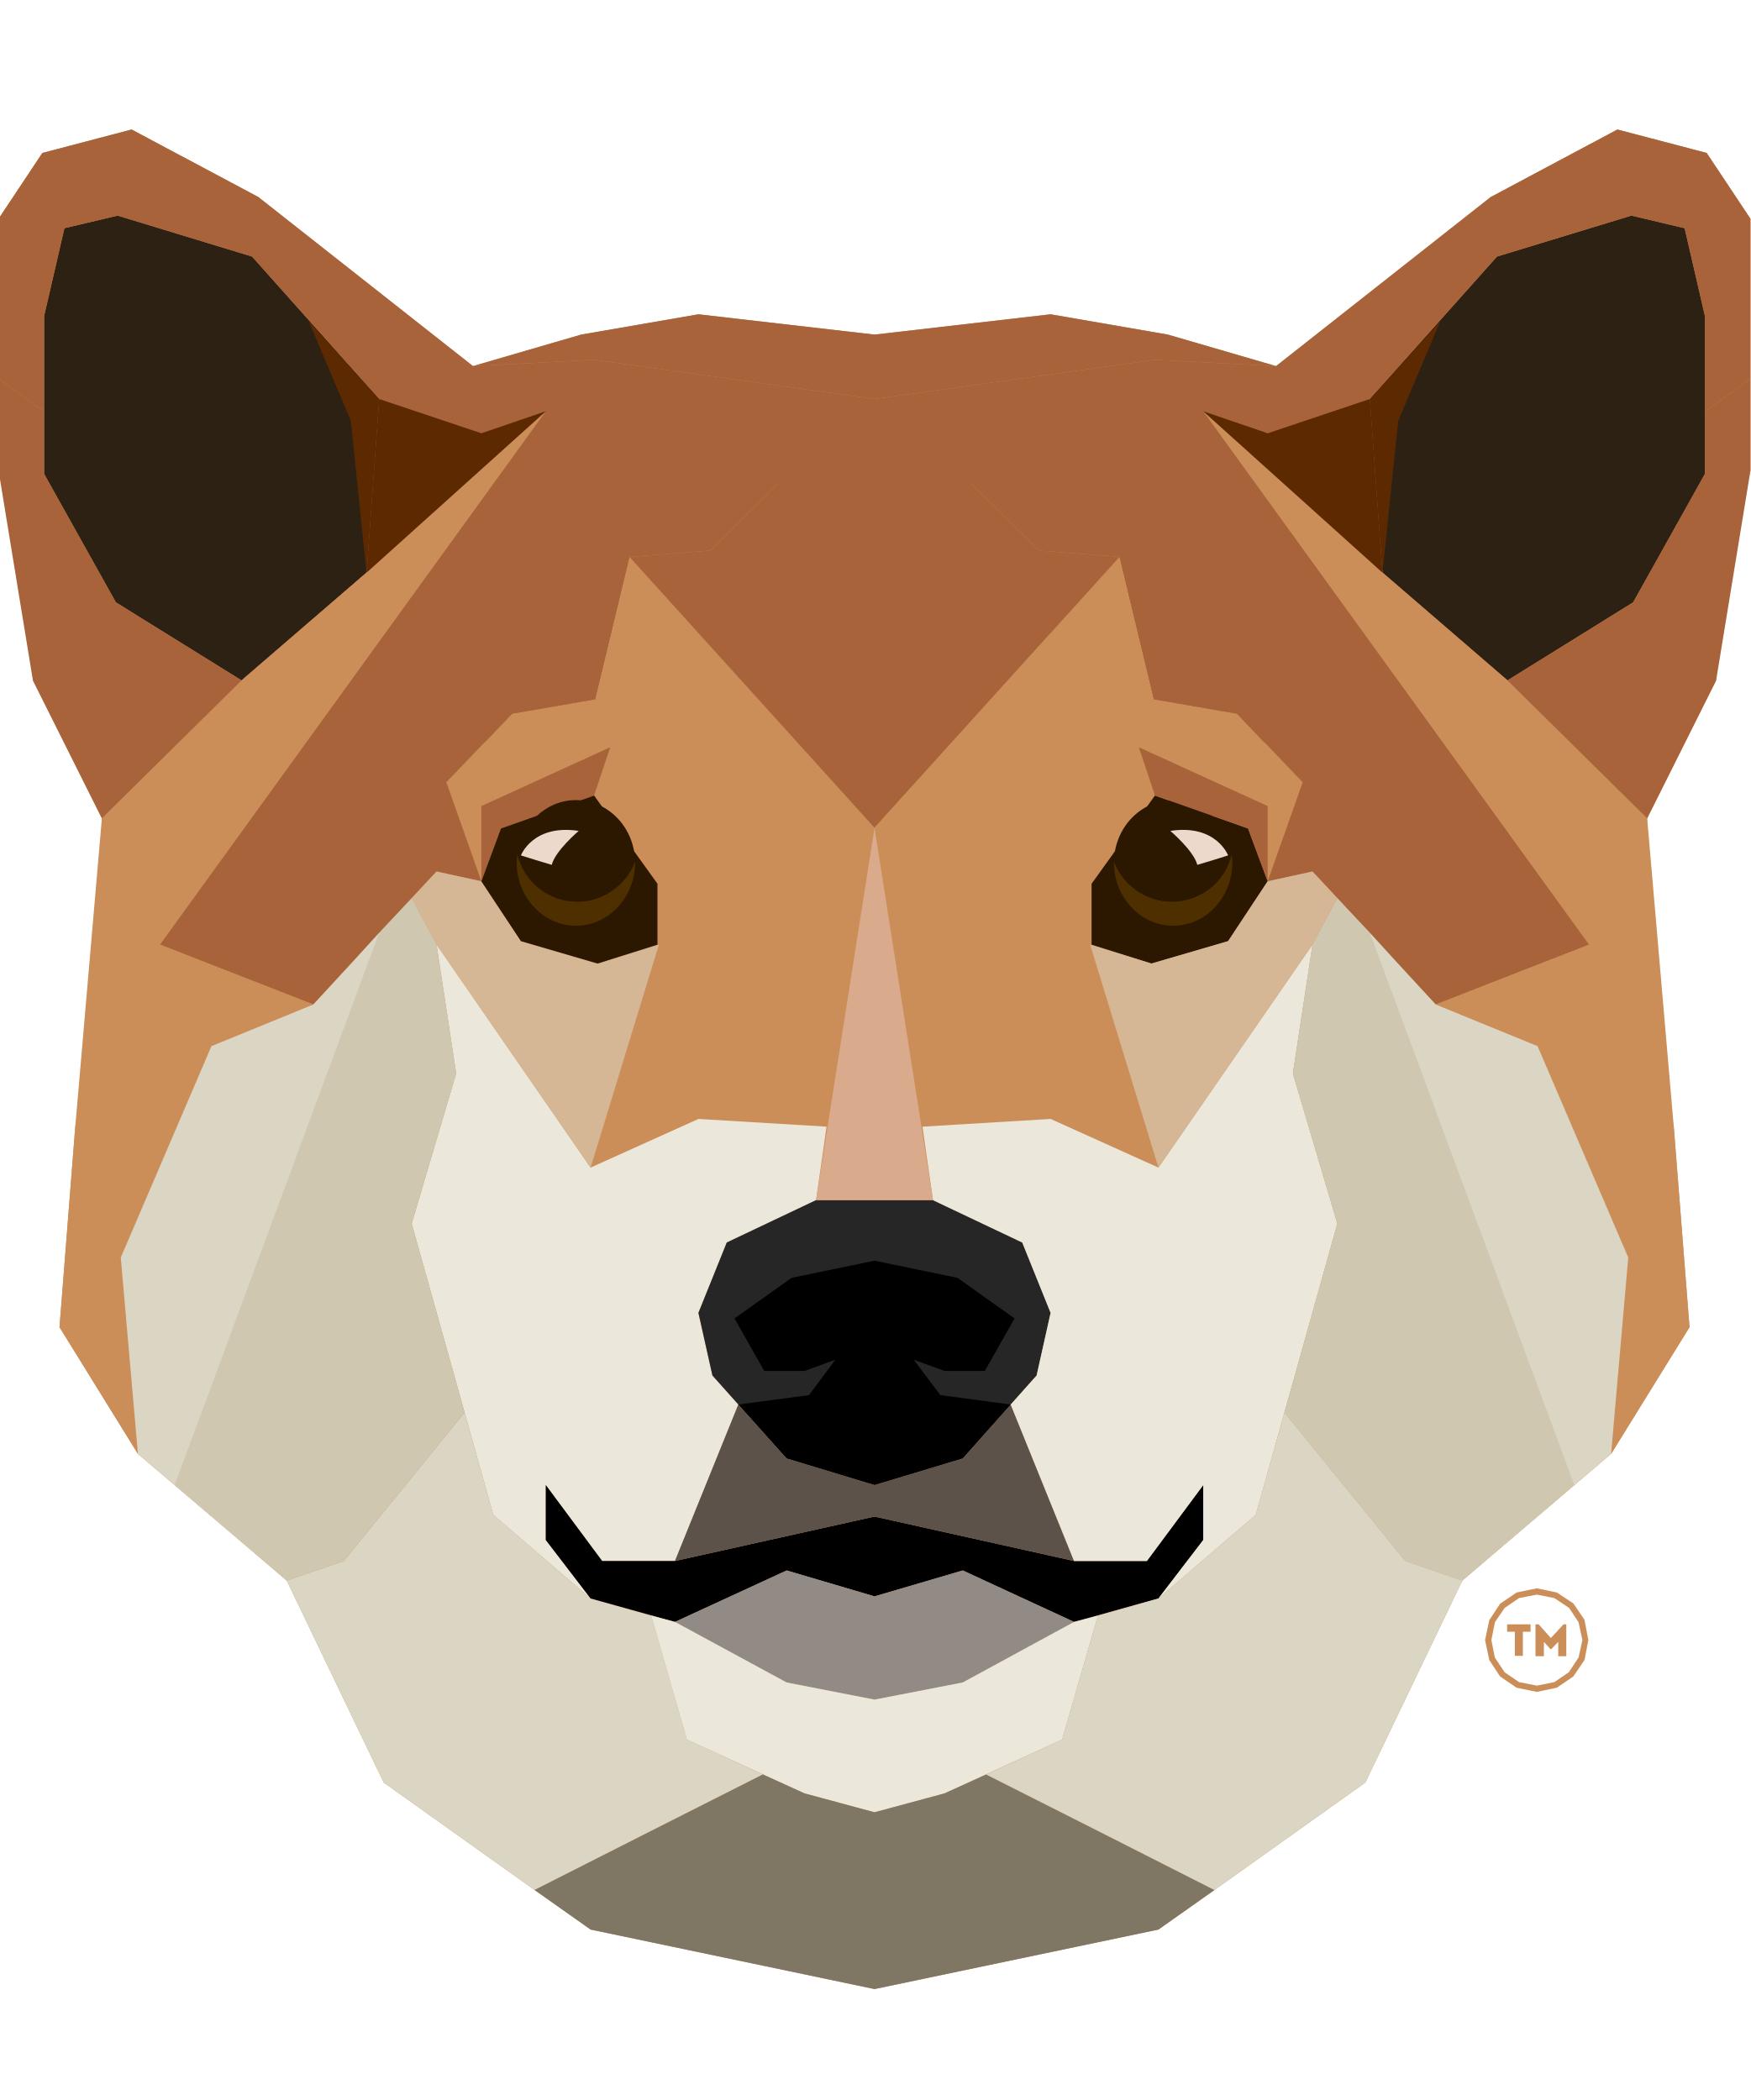
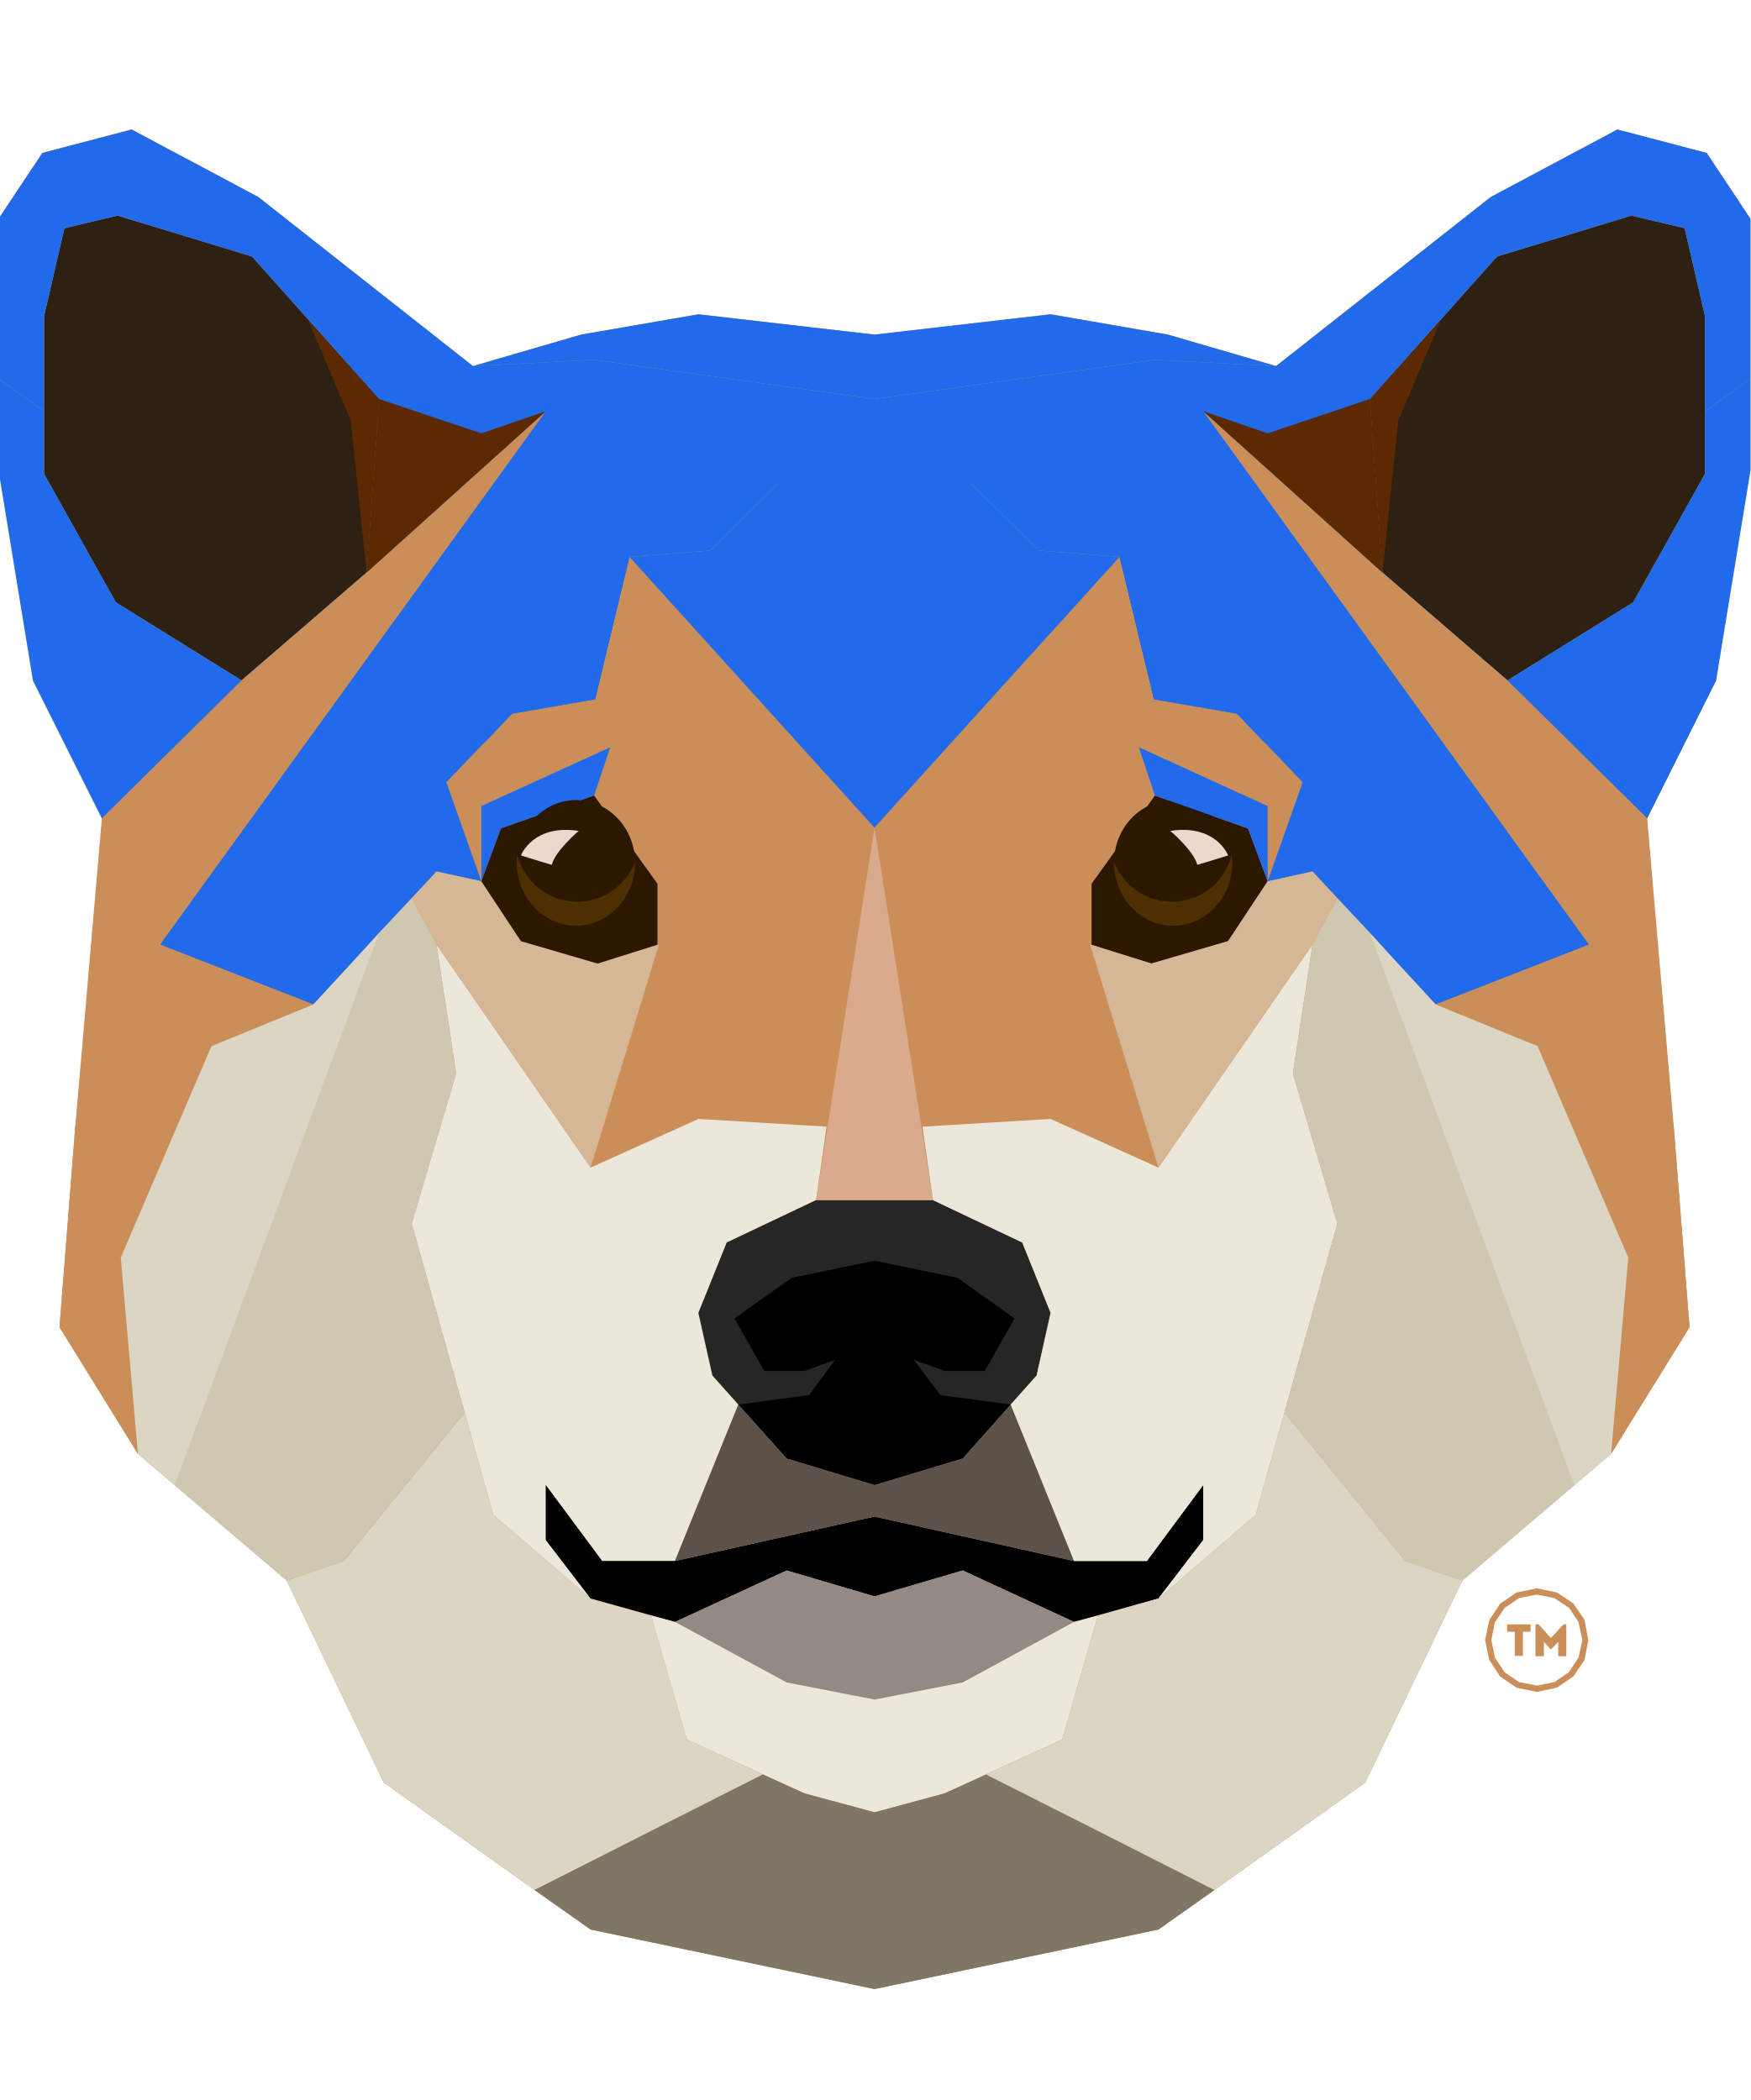
<svg xmlns="http://www.w3.org/2000/svg" xmlns:xlink="http://www.w3.org/1999/xlink" version="1.1" preserveAspectRatio="xMidYMid meet" viewBox="0 0 50 60" width="50" height="60">
  <defs>
    <path d="M46.2 3.7L42.58 5.63L36.45 10.46L36.45 10.46L33.36 9.56L30.01 8.98L24.98 9.56L19.95 8.98L16.6 9.56L13.51 10.46L13.51 10.46L7.38 5.63L3.76 3.7L1.21 4.37L-0.04 6.25L-0.04 10.82L-0.04 13.45L0.85 16.45L0.94 19.44L2.91 23.38L3.04 27.53L2.15 32.19L1.7 37.92L3.94 41.54L7.43 44.51L8.19 45.16L10.96 50.93L15.27 54L15.27 54L16.87 55.13L24.98 56.83L24.98 56.83L24.98 56.83L24.98 56.83L24.98 56.83L33.09 55.13L34.69 54L39 50.93L41.77 45.16L42.53 44.51L46.02 41.54L48.26 37.92L47.81 32.19L46.92 27.53L47.05 23.38L49.02 19.44L49.11 16.45L50 13.45L50 10.82L50 6.25L48.75 4.37L46.2 3.7Z" id="d1Ju2YEg8U" />
    <path d="M32.96 19.98L31.98 15.91L24.98 23.65L19.95 18.09L19.95 18.09L17.98 15.91L17 19.98L14.63 20.39L12.75 22.35L13.75 25.18L14.31 23.67L16.97 22.73L18.78 25.25L18.82 26.99L18.82 26.99L16.87 33.36L15.91 38.36L20.97 33.06L23.61 32.19L24.98 23.66L26.35 32.19L28.99 33.06L34.05 38.36L33.09 33.36L31.14 26.99L31.14 26.99L31.18 25.25L32.99 22.73L35.65 23.67L36.21 25.18L37.21 22.35L35.33 20.39L32.96 19.98Z" id="a1torAQWl6" />
    <path d="M7.2 7.33L3.36 6.16L1.84 6.52L1.26 9.03L1.26 13.54L3.31 17.21L6.9 19.44L10.47 16.36L10.83 11.4L7.2 7.33Z" id="bk7soU4Gz" />
    <path d="M24.06 13.8L24.98 13.95L24.98 22.73L24.06 13.8Z" id="a216S26Hko" />
    <path d="" id="c8lp1f0FSC" />
    <path d="M13.51 10.46L7.38 5.63L3.76 3.7L1.21 4.37L-0.04 6.25L-0.04 10.82L1.26 11.75L1.26 9.03L1.84 6.52L3.36 6.16L7.2 7.33L10.83 11.4L10.47 16.36L6.9 19.44L4.57 26.99L8.95 28.7L12.47 24.9L13.75 25.18L12.75 22.35L14.04 21L14.63 20.39L17 19.98L17.98 15.91L20.29 15.73L22.24 13.8L23.86 16.18L24.98 23.65L24.98 11.4L16.97 10.28L13.51 10.46Z" id="cUxbsLqtF" />
    <path d="M3.45 35.93L6.04 29.89L8.95 28.7L4.57 26.99L15.59 11.75L10.47 16.36L6.9 19.44L2.91 23.38L2.15 32.19L1.7 37.92L3.94 41.54L3.45 35.93Z" id="caelZUPkl" />
    <path d="M17.98 15.91L17 19.98L14.63 20.39L13.84 21.22L14.09 19.63L17.98 15.91Z" id="b3ImUae8df" />
    <path d="M14.09 43.28L11.76 34.96L13.03 30.67L12.47 26.99L16.87 33.36L19.95 31.97L23.61 32.19L23.31 34.29L20.76 35.5L19.95 37.51L20.35 39.3L21.09 40.13L19.28 44.6L17.2 44.6L15.59 42.43L15.59 44L16.87 45.67L14.09 43.28Z" id="aC5YcRqtz" />
    <path d="M10.83 11.4L13.75 12.38L15.59 11.75L10.47 16.36L10.83 11.4Z" id="c1zn1MoqO4" />
    <path d="M10.47 16.36L10.83 11.4L8.82 9.18L10.02 12.02L10.47 16.36Z" id="a2h3MxUGba" />
    <path d="M0.94 19.44L-0.04 13.45L-0.04 10.82L1.26 11.75L1.26 13.54L3.31 17.21L6.9 19.44L2.91 23.38L0.94 19.44Z" id="gnaJk7JxB" />
    <path d="M13.75 23.03L17.43 21.35L16.97 22.73L14.31 23.67L13.75 25.18L13.75 23.03Z" id="aE1ZSFzwX" />
    <path d="M14.88 26.89L13.75 25.18L12.47 24.9L11.76 25.66L12.47 26.99L13.19 28.03L16.87 33.36L18.82 26.99L17.07 27.53L14.88 26.89Z" id="a1dUYdxAbl" />
    <path d="M18.6 46.16L16.87 45.67L14.09 43.28L13.27 40.36L9.82 44.6L8.19 45.16L10.96 50.93L15.27 54L18.6 52.31L21.79 50.7L19.62 49.7L18.6 46.16Z" id="d6MaHxSp31" />
    <path d="M42.76 7.33L46.6 6.16L48.12 6.52L48.7 9.03L48.7 13.54L46.65 17.21L43.06 19.44L39.49 16.36L39.13 11.4L42.76 7.33Z" id="eAGNe6MsX" />
    <path d="M31.18 25.25L32.99 22.73L35.65 23.67L36.21 25.18L35.08 26.89L32.89 27.53L31.18 26.99L31.18 25.25Z" id="jk1MPh125" />
    <path d="M35.18 24.41C35.19 24.49 35.2 24.57 35.2 24.65C35.2 25.64 34.44 26.45 33.51 26.45C32.58 26.45 31.82 25.64 31.82 24.65C31.82 24.64 31.82 24.62 31.82 24.61C32.07 25.28 32.72 25.76 33.47 25.76C34.3 25.76 35 25.19 35.18 24.41Z" id="c6eetBHdu3" />
    <path d="M31.82 24.61C31.84 23.64 32.59 22.86 33.51 22.86C34.37 22.86 35.07 23.54 35.18 24.41C35 25.19 34.3 25.76 33.47 25.76C32.72 25.76 32.07 25.28 31.82 24.61Z" id="a1FYQW1pxl" />
    <path d="M35.08 24.44C35.08 24.44 34.74 23.54 33.43 23.74C33.43 23.74 34.1 24.31 34.2 24.71C34.38 24.66 34.99 24.47 35.08 24.44Z" id="e3giJ3KiRg" />
    <path d="M25.9 13.8L24.98 13.95L24.98 22.73L25.9 13.8Z" id="felRnrhzl" />
    <path d="M26.65 34.29L24.98 34.29L24.98 34.29L23.31 34.29L20.76 35.5L19.95 37.51L20.35 39.3L22.47 41.67L24.98 42.43L24.98 42.43L24.98 42.43L24.98 42.43L24.98 42.43L27.5 41.67L29.61 39.3L30.01 37.51L29.2 35.5L26.65 34.29Z" id="a2hni8gLne" />
    <path d="M26.98 39.17L28.13 39.17L28.98 37.67L27.35 36.51L24.98 36.02L24.98 36.02L24.98 36.02L24.98 36.02L24.98 36.02L22.61 36.51L20.98 37.67L21.83 39.17L22.98 39.17L23.86 38.85L23.11 39.86L21.09 40.13L22.47 41.67L24.98 42.43L24.98 42.43L24.98 42.43L24.98 42.43L24.98 42.43L27.5 41.67L28.87 40.13L26.86 39.86L26.1 38.85L26.98 39.17Z" id="b2gTHM8PJ" />
    <path d="M30.68 44.6L24.98 43.33L24.98 43.33L24.98 43.33L24.98 43.33L24.98 43.33L19.28 44.6L17.2 44.6L15.59 42.43L15.59 44L16.87 45.67L19.28 46.34L22.47 44.87L24.98 45.61L24.98 45.61L24.98 45.61L24.98 45.61L24.98 45.61L27.5 44.87L30.68 46.34L33.09 45.67L34.37 44L34.37 42.43L32.76 44.6L30.68 44.6Z" id="b3MITnRlNn" />
    <path d="M27.5 44.87L24.98 45.61L22.47 44.87L19.28 46.34L22.47 48.07L24.98 48.56L24.98 48.56L24.98 48.56L24.98 48.56L24.98 48.56L27.5 48.07L30.68 46.34L27.5 44.87Z" id="c1deFnjiDE" />
    <path d="M28.87 40.13L27.5 41.67L24.98 42.43L22.47 41.67L21.09 40.13L19.28 44.6L24.98 43.33L30.68 44.6L28.87 40.13Z" id="a7CyWcRub" />
    <path d="M27.5 48.07L24.98 48.56L22.47 48.07L19.28 46.34L18.6 46.16L19.62 49.7L22.98 51.24L24.98 51.78L24.98 51.78L24.98 51.78L24.98 51.78L24.98 51.78L26.98 51.24L30.34 49.7L31.36 46.16L30.68 46.34L27.5 48.07Z" id="b2yQYKc2P6" />
    <path d="" id="cudb5XUl8" />
    <path d="M36.45 10.46L42.58 5.63L46.2 3.7L48.75 4.37L50 6.25L50 10.82L48.7 11.75L48.7 9.03L48.12 6.52L46.6 6.16L42.76 7.33L39.13 11.4L39.49 16.36L43.06 19.44L45.39 26.99L41.01 28.7L37.49 24.9L36.21 25.18L37.21 22.35L35.92 21L35.33 20.39L32.96 19.98L31.98 15.91L29.67 15.73L27.72 13.8L26.1 16.18L24.98 23.65L24.98 11.4L32.99 10.28L36.45 10.46Z" id="b2EpAhNguS" />
    <path d="M46.51 35.93L43.92 29.89L41.01 28.7L45.39 26.99L34.37 11.75L39.49 16.36L43.06 19.44L47.05 23.38L47.81 32.19L48.26 37.92L46.02 41.54L46.51 35.93Z" id="a4BciwdRI" />
    <path d="M33.36 9.56L30.01 8.98L24.98 9.56L19.95 8.98L16.6 9.56L13.51 10.46L16.97 10.28L24.98 11.4L24.98 11.4L24.98 11.4L24.98 11.4L24.98 11.4L32.99 10.28L36.45 10.46L33.36 9.56Z" id="b8q2ikLTWG" />
    <path d="M31.98 15.91L32.96 19.98L35.33 20.39L36.12 21.22L35.87 19.63L31.98 15.91Z" id="b2Z64X1EmA" />
    <path d="M35.87 43.28L38.2 34.96L36.93 30.67L37.49 26.99L33.09 33.36L30.01 31.97L26.35 32.19L26.65 34.29L29.2 35.5L30.01 37.51L29.61 39.3L28.87 40.13L30.68 44.6L32.76 44.6L34.37 42.43L34.37 44L33.09 45.67L35.87 43.28Z" id="assiIbYwv" />
    <path d="M31.98 15.91L29.67 15.73L27.72 13.8L28.08 12.25L24.98 11.4L24.98 11.4L24.98 11.4L24.98 11.4L24.98 11.4L21.88 12.25L22.24 13.8L20.29 15.73L17.98 15.91L24.98 23.65L24.98 23.65L24.98 23.65L24.98 23.65L24.98 23.65L31.98 15.91Z" id="dGsfxIZCQ" />
    <path d="M39.13 11.4L36.21 12.38L34.37 11.75L39.49 16.36L39.13 11.4Z" id="d6MKWmWq7m" />
    <path d="M39.49 16.36L39.13 11.4L41.14 9.18L39.94 12.02L39.49 16.36Z" id="bHiRkOH3o" />
    <path d="M49.02 19.44L50 13.45L50 10.82L48.7 11.75L48.7 13.54L46.65 17.21L43.06 19.44L47.05 23.38L49.02 19.44Z" id="ajA9uQ2ie" />
    <path d="M36.21 23.03L32.53 21.35L32.99 22.73L35.65 23.67L36.21 25.18L36.21 23.03Z" id="b2u4ojdyQx" />
    <path d="M30.01 18.09L24.98 23.65L28.95 25.53L30.01 18.09Z" id="c1ga1aPvMV" />
    <path d="M28.17 50.7L26.98 51.24L24.98 51.78L22.98 51.24L21.79 50.7L15.27 54L16.87 55.13L24.98 56.83L24.98 56.83L24.98 56.83L24.98 56.83L24.98 56.83L33.09 55.13L34.69 54L28.17 50.7Z" id="akq92Kw5" />
    <path d="M8.95 28.7L6.04 29.89L3.45 35.93L3.94 41.54L7.43 44.51L7.43 40.69L8.61 37.27L10.99 32.83L10.83 26.65L10.12 27.43L8.95 28.7Z" id="e2yTIPlq98" />
    <path d="M41.01 28.7L39.84 27.43L39.13 26.65L38.97 32.83L41.35 37.27L42.53 40.69L42.53 44.51L46.02 41.54L46.51 35.93L43.92 29.89L41.01 28.7Z" id="a2zeRjYPG" />
    <path d="M36.21 25.18L35.08 26.89L32.89 27.53L31.14 26.99L33.09 33.36L36.77 28.03L37.49 26.99L38.2 25.66L37.49 24.9L36.21 25.18Z" id="aO1zPOBxy" />
    <path d="M38.2 25.66L37.49 26.99L36.93 30.67L38.2 34.96L36.69 40.36L40.14 44.6L41.77 45.16L44.97 42.43L39.13 26.65L38.2 25.66Z" id="dya7AcZ8M" />
    <path d="M36.69 40.36L35.87 43.28L33.09 45.67L31.36 46.16L30.34 49.7L28.17 50.7L31.36 52.31L34.69 54L39 50.93L41.77 45.16L40.14 44.6L36.69 40.36Z" id="e18qRnPaBF" />
    <path d="" id="b2xHs7nKWc" />
    <path d="M11.76 25.66L12.47 26.99L13.03 30.67L11.76 34.96L13.27 40.36L9.82 44.6L8.19 45.16L4.99 42.43L10.83 26.65L11.76 25.66Z" id="dwiR0Ym67" />
    <path d="M18.78 25.25L16.97 22.73L14.31 23.67L13.75 25.18L14.88 26.89L17.07 27.53L18.78 26.99L18.78 25.25Z" id="keKqdA3eD" />
    <path d="M14.78 24.41C14.77 24.49 14.76 24.57 14.76 24.65C14.76 25.64 15.52 26.45 16.45 26.45C17.38 26.45 18.14 25.64 18.14 24.65C18.14 24.64 18.14 24.62 18.14 24.61C17.89 25.28 17.24 25.76 16.49 25.76C15.66 25.76 14.97 25.19 14.78 24.41Z" id="f1ajFF36Tb" />
    <path d="M18.14 24.61C18.12 23.64 17.37 22.86 16.45 22.86C15.6 22.86 14.89 23.54 14.78 24.41C14.97 25.19 15.66 25.76 16.49 25.76C17.24 25.76 17.89 25.28 18.14 24.61Z" id="c2soA5z9dl" />
    <path d="M14.88 24.44C14.88 24.44 15.22 23.54 16.53 23.74C16.53 23.74 15.86 24.31 15.76 24.71C15.58 24.66 14.97 24.47 14.88 24.44Z" id="a1XKuJa62P" />
    <path d="M24.98 23.65L23.31 34.29L24.98 34.29L24.98 34.29L26.65 34.29L24.98 23.65L24.98 23.65Z" id="a2LF2xAvjK" />
    <path d="M43.05 46.41C43.12 46.41 43.65 46.41 43.72 46.41C43.72 46.48 43.72 46.55 43.72 46.62C43.71 46.62 43.63 46.62 43.5 46.62C43.5 47.03 43.5 47.27 43.5 47.31C43.42 47.31 43.35 47.31 43.27 47.31C43.27 47.27 43.27 47.03 43.27 46.62L43.05 46.62C43.05 46.53 43.05 46.46 43.05 46.41Z" id="a4p9Z1c0xa" />
    <path d="M44.74 46.41C44.74 46.95 44.74 47.26 44.74 47.32C44.66 47.32 44.59 47.32 44.51 47.32C44.51 47.29 44.51 47.16 44.51 46.91L44.31 47.12L44.29 47.12L44.1 46.91C44.1 47.16 44.1 47.29 44.1 47.32C44.02 47.32 43.94 47.32 43.86 47.32C43.86 47.26 43.86 46.95 43.86 46.41L43.95 46.41L44.3 46.8L44.66 46.41L44.74 46.41Z" id="e4dJKvYSV5" />
    <path d="M44.94 45.81L45.26 46.28L45.37 46.86L45.26 47.43L44.94 47.9L44.47 48.22L43.9 48.34L43.32 48.22L42.85 47.9L42.54 47.43L42.42 46.86L42.54 46.29L42.85 45.82L43.32 45.5L43.9 45.38L44.47 45.5L44.94 45.81ZM42.98 45.94L42.7 46.35L42.6 46.86L42.7 47.36L42.98 47.78L43.39 48.06L43.9 48.16L44.4 48.06L44.81 47.78L45.09 47.36L45.2 46.86L45.09 46.35L44.82 45.94L44.4 45.66L43.9 45.56L43.39 45.66L42.98 45.94Z" id="denQ7xPq" />
  </defs>
  <g>
    <g>
      <g>
        <use xlink:href="#d1Ju2YEg8U" opacity="1" fill="#cc8e58" fill-opacity="1" />
        <g>
          <use xlink:href="#d1Ju2YEg8U" opacity="1" fill-opacity="0" stroke="#000000" stroke-width="1" stroke-opacity="0" />
        </g>
      </g>
      <g>
        <use xlink:href="#a1torAQWl6" opacity="1" fill="#cc8e58" fill-opacity="1" />
        <g>
          <use xlink:href="#a1torAQWl6" opacity="1" fill-opacity="0" stroke="#000000" stroke-width="1" stroke-opacity="0" />
        </g>
      </g>
      <g>
        <use xlink:href="#bk7soU4Gz" opacity="1" fill="#2d2113" fill-opacity="1" />
        <g>
          <use xlink:href="#bk7soU4Gz" opacity="1" fill-opacity="0" stroke="#000000" stroke-width="1" stroke-opacity="0" />
        </g>
      </g>
      <g>
        <use xlink:href="#a216S26Hko" opacity="1" fill="#2c1800" fill-opacity="1" />
        <g>
          <use xlink:href="#a216S26Hko" opacity="1" fill-opacity="0" stroke="#000000" stroke-width="1" stroke-opacity="0" />
        </g>
      </g>
      <g>
        <use xlink:href="#c8lp1f0FSC" opacity="1" fill="#000000" fill-opacity="1" />
        <g>
          <use xlink:href="#c8lp1f0FSC" opacity="1" fill-opacity="0" stroke="#000000" stroke-width="1" stroke-opacity="0" />
        </g>
      </g>
      <g>
-         <use xlink:href="#cUxbsLqtF" opacity="1" fill="#a8633a" fill-opacity="1" />
+         <use xlink:href="#cUxbsLqtF" opacity="1" fill="#216BEB" fill-opacity="1" />
        <g>
          <use xlink:href="#cUxbsLqtF" opacity="1" fill-opacity="0" stroke="#000000" stroke-width="1" stroke-opacity="0" />
        </g>
      </g>
      <g>
        <use xlink:href="#caelZUPkl" opacity="1" fill="#cc8e58" fill-opacity="1" />
        <g>
          <use xlink:href="#caelZUPkl" opacity="1" fill-opacity="0" stroke="#000000" stroke-width="1" stroke-opacity="0" />
        </g>
      </g>
      <g>
-         <use xlink:href="#b3ImUae8df" opacity="1" fill="#a8633a" fill-opacity="1" />
+         <use xlink:href="#b3ImUae8df" opacity="1" fill="#216BEB" fill-opacity="1" />
        <g>
          <use xlink:href="#b3ImUae8df" opacity="1" fill-opacity="0" stroke="#000000" stroke-width="1" stroke-opacity="0" />
        </g>
      </g>
      <g>
        <use xlink:href="#aC5YcRqtz" opacity="1" fill="#ebe8db" fill-opacity="1" />
        <g>
          <use xlink:href="#aC5YcRqtz" opacity="1" fill-opacity="0" stroke="#000000" stroke-width="1" stroke-opacity="0" />
        </g>
      </g>
      <g>
        <use xlink:href="#c1zn1MoqO4" opacity="1" fill="#5d2900" fill-opacity="1" />
        <g>
          <use xlink:href="#c1zn1MoqO4" opacity="1" fill-opacity="0" stroke="#000000" stroke-width="1" stroke-opacity="0" />
        </g>
      </g>
      <g>
        <use xlink:href="#a2h3MxUGba" opacity="1" fill="#5d2900" fill-opacity="1" />
        <g>
          <use xlink:href="#a2h3MxUGba" opacity="1" fill-opacity="0" stroke="#000000" stroke-width="1" stroke-opacity="0" />
        </g>
      </g>
      <g>
-         <use xlink:href="#gnaJk7JxB" opacity="1" fill="#a8633a" fill-opacity="1" />
+         <use xlink:href="#gnaJk7JxB" opacity="1" fill="#216BEB" fill-opacity="1" />
        <g>
          <use xlink:href="#gnaJk7JxB" opacity="1" fill-opacity="0" stroke="#000000" stroke-width="1" stroke-opacity="0" />
        </g>
      </g>
      <g>
-         <use xlink:href="#aE1ZSFzwX" opacity="1" fill="#a8633a" fill-opacity="1" />
+         <use xlink:href="#aE1ZSFzwX" opacity="1" fill="#216BEB" fill-opacity="1" />
        <g>
          <use xlink:href="#aE1ZSFzwX" opacity="1" fill-opacity="0" stroke="#000000" stroke-width="1" stroke-opacity="0" />
        </g>
      </g>
      <g>
        <use xlink:href="#a1dUYdxAbl" opacity="1" fill="#d6b795" fill-opacity="1" />
        <g>
          <use xlink:href="#a1dUYdxAbl" opacity="1" fill-opacity="0" stroke="#000000" stroke-width="1" stroke-opacity="0" />
        </g>
      </g>
      <g>
        <use xlink:href="#d6MaHxSp31" opacity="1" fill="#dbd5c3" fill-opacity="1" />
        <g>
          <use xlink:href="#d6MaHxSp31" opacity="1" fill-opacity="0" stroke="#000000" stroke-width="1" stroke-opacity="0" />
        </g>
      </g>
      <g>
        <use xlink:href="#eAGNe6MsX" opacity="1" fill="#2d2113" fill-opacity="1" />
        <g>
          <use xlink:href="#eAGNe6MsX" opacity="1" fill-opacity="0" stroke="#000000" stroke-width="1" stroke-opacity="0" />
        </g>
      </g>
      <g>
        <use xlink:href="#jk1MPh125" opacity="1" fill="#2c1800" fill-opacity="1" />
        <g>
          <use xlink:href="#jk1MPh125" opacity="1" fill-opacity="0" stroke="#000000" stroke-width="1" stroke-opacity="0" />
        </g>
      </g>
      <g>
        <use xlink:href="#c6eetBHdu3" opacity="1" fill="#4d2f00" fill-opacity="1" />
        <g>
          <use xlink:href="#c6eetBHdu3" opacity="1" fill-opacity="0" stroke="#000000" stroke-width="1" stroke-opacity="0" />
        </g>
      </g>
      <g>
        <use xlink:href="#a1FYQW1pxl" opacity="1" fill="#2c1800" fill-opacity="1" />
        <g>
          <use xlink:href="#a1FYQW1pxl" opacity="1" fill-opacity="0" stroke="#000000" stroke-width="1" stroke-opacity="0" />
        </g>
      </g>
      <g>
        <use xlink:href="#e3giJ3KiRg" opacity="1" fill="#ecd9cb" fill-opacity="1" />
        <g>
          <use xlink:href="#e3giJ3KiRg" opacity="1" fill-opacity="0" stroke="#000000" stroke-width="1" stroke-opacity="0" />
        </g>
      </g>
      <g>
        <use xlink:href="#felRnrhzl" opacity="1" fill="#2c1800" fill-opacity="1" />
        <g>
          <use xlink:href="#felRnrhzl" opacity="1" fill-opacity="0" stroke="#000000" stroke-width="1" stroke-opacity="0" />
        </g>
      </g>
      <g>
        <use xlink:href="#a2hni8gLne" opacity="1" fill="#262626" fill-opacity="1" />
        <g>
          <use xlink:href="#a2hni8gLne" opacity="1" fill-opacity="0" stroke="#000000" stroke-width="1" stroke-opacity="0" />
        </g>
      </g>
      <g>
        <use xlink:href="#b2gTHM8PJ" opacity="1" fill="#000000" fill-opacity="1" />
        <g>
          <use xlink:href="#b2gTHM8PJ" opacity="1" fill-opacity="0" stroke="#000000" stroke-width="1" stroke-opacity="0" />
        </g>
      </g>
      <g>
        <use xlink:href="#b3MITnRlNn" opacity="1" fill="#000000" fill-opacity="1" />
        <g>
          <use xlink:href="#b3MITnRlNn" opacity="1" fill-opacity="0" stroke="#000000" stroke-width="1" stroke-opacity="0" />
        </g>
      </g>
      <g>
        <use xlink:href="#c1deFnjiDE" opacity="1" fill="#918a85" fill-opacity="1" />
        <g>
          <use xlink:href="#c1deFnjiDE" opacity="1" fill-opacity="0" stroke="#000000" stroke-width="1" stroke-opacity="0" />
        </g>
      </g>
      <g>
        <use xlink:href="#a7CyWcRub" opacity="1" fill="#5c524a" fill-opacity="1" />
        <g>
          <use xlink:href="#a7CyWcRub" opacity="1" fill-opacity="0" stroke="#000000" stroke-width="1" stroke-opacity="0" />
        </g>
      </g>
      <g>
        <use xlink:href="#b2yQYKc2P6" opacity="1" fill="#ebe8db" fill-opacity="1" />
        <g>
          <use xlink:href="#b2yQYKc2P6" opacity="1" fill-opacity="0" stroke="#000000" stroke-width="1" stroke-opacity="0" />
        </g>
      </g>
      <g>
        <use xlink:href="#cudb5XUl8" opacity="1" fill="#000000" fill-opacity="1" />
        <g>
          <use xlink:href="#cudb5XUl8" opacity="1" fill-opacity="0" stroke="#000000" stroke-width="1" stroke-opacity="0" />
        </g>
      </g>
      <g>
-         <use xlink:href="#b2EpAhNguS" opacity="1" fill="#a8633a" fill-opacity="1" />
+         <use xlink:href="#b2EpAhNguS" opacity="1" fill="#216BEB" fill-opacity="1" />
        <g>
          <use xlink:href="#b2EpAhNguS" opacity="1" fill-opacity="0" stroke="#000000" stroke-width="1" stroke-opacity="0" />
        </g>
      </g>
      <g>
        <use xlink:href="#a4BciwdRI" opacity="1" fill="#cc8e58" fill-opacity="1" />
        <g>
          <use xlink:href="#a4BciwdRI" opacity="1" fill-opacity="0" stroke="#000000" stroke-width="1" stroke-opacity="0" />
        </g>
      </g>
      <g>
-         <use xlink:href="#b8q2ikLTWG" opacity="1" fill="#a8633a" fill-opacity="1" />
+         <use xlink:href="#b8q2ikLTWG" opacity="1" fill="#216BEB" fill-opacity="1" />
        <g>
          <use xlink:href="#b8q2ikLTWG" opacity="1" fill-opacity="0" stroke="#000000" stroke-width="1" stroke-opacity="0" />
        </g>
      </g>
      <g>
-         <use xlink:href="#b2Z64X1EmA" opacity="1" fill="#a8633a" fill-opacity="1" />
+         <use xlink:href="#b2Z64X1EmA" opacity="1" fill="#216BEB" fill-opacity="1" />
        <g>
          <use xlink:href="#b2Z64X1EmA" opacity="1" fill-opacity="0" stroke="#000000" stroke-width="1" stroke-opacity="0" />
        </g>
      </g>
      <g>
        <use xlink:href="#assiIbYwv" opacity="1" fill="#ebe8db" fill-opacity="1" />
        <g>
          <use xlink:href="#assiIbYwv" opacity="1" fill-opacity="0" stroke="#000000" stroke-width="1" stroke-opacity="0" />
        </g>
      </g>
      <g>
-         <use xlink:href="#dGsfxIZCQ" opacity="1" fill="#a8633a" fill-opacity="1" />
+         <use xlink:href="#dGsfxIZCQ" opacity="1" fill="#216BEB" fill-opacity="1" />
        <g>
          <use xlink:href="#dGsfxIZCQ" opacity="1" fill-opacity="0" stroke="#000000" stroke-width="1" stroke-opacity="0" />
        </g>
      </g>
      <g>
        <use xlink:href="#d6MKWmWq7m" opacity="1" fill="#5d2900" fill-opacity="1" />
        <g>
          <use xlink:href="#d6MKWmWq7m" opacity="1" fill-opacity="0" stroke="#000000" stroke-width="1" stroke-opacity="0" />
        </g>
      </g>
      <g>
        <use xlink:href="#bHiRkOH3o" opacity="1" fill="#5d2900" fill-opacity="1" />
        <g>
          <use xlink:href="#bHiRkOH3o" opacity="1" fill-opacity="0" stroke="#000000" stroke-width="1" stroke-opacity="0" />
        </g>
      </g>
      <g>
-         <use xlink:href="#ajA9uQ2ie" opacity="1" fill="#a8633a" fill-opacity="1" />
+         <use xlink:href="#ajA9uQ2ie" opacity="1" fill="#216BEB" fill-opacity="1" />
        <g>
          <use xlink:href="#ajA9uQ2ie" opacity="1" fill-opacity="0" stroke="#000000" stroke-width="1" stroke-opacity="0" />
        </g>
      </g>
      <g>
-         <use xlink:href="#b2u4ojdyQx" opacity="1" fill="#a8633a" fill-opacity="1" />
+         <use xlink:href="#b2u4ojdyQx" opacity="1" fill="#216BEB" fill-opacity="1" />
        <g>
          <use xlink:href="#b2u4ojdyQx" opacity="1" fill-opacity="0" stroke="#000000" stroke-width="1" stroke-opacity="0" />
        </g>
      </g>
      <g>
        <use xlink:href="#c1ga1aPvMV" opacity="1" fill="#cc8e58" fill-opacity="1" />
        <g>
          <use xlink:href="#c1ga1aPvMV" opacity="1" fill-opacity="0" stroke="#000000" stroke-width="1" stroke-opacity="0" />
        </g>
      </g>
      <g>
        <use xlink:href="#akq92Kw5" opacity="1" fill="#807664" fill-opacity="1" />
        <g>
          <use xlink:href="#akq92Kw5" opacity="1" fill-opacity="0" stroke="#000000" stroke-width="1" stroke-opacity="0" />
        </g>
      </g>
      <g>
        <use xlink:href="#e2yTIPlq98" opacity="1" fill="#dbd5c3" fill-opacity="1" />
        <g>
          <use xlink:href="#e2yTIPlq98" opacity="1" fill-opacity="0" stroke="#000000" stroke-width="1" stroke-opacity="0" />
        </g>
      </g>
      <g>
        <use xlink:href="#a2zeRjYPG" opacity="1" fill="#dbd5c3" fill-opacity="1" />
        <g>
          <use xlink:href="#a2zeRjYPG" opacity="1" fill-opacity="0" stroke="#000000" stroke-width="1" stroke-opacity="0" />
        </g>
      </g>
      <g>
        <use xlink:href="#aO1zPOBxy" opacity="1" fill="#d6b795" fill-opacity="1" />
        <g>
          <use xlink:href="#aO1zPOBxy" opacity="1" fill-opacity="0" stroke="#000000" stroke-width="1" stroke-opacity="0" />
        </g>
      </g>
      <g>
        <use xlink:href="#dya7AcZ8M" opacity="1" fill="#cfc7af" fill-opacity="1" />
        <g>
          <use xlink:href="#dya7AcZ8M" opacity="1" fill-opacity="0" stroke="#000000" stroke-width="1" stroke-opacity="0" />
        </g>
      </g>
      <g>
        <use xlink:href="#e18qRnPaBF" opacity="1" fill="#dbd5c3" fill-opacity="1" />
        <g>
          <use xlink:href="#e18qRnPaBF" opacity="1" fill-opacity="0" stroke="#000000" stroke-width="1" stroke-opacity="0" />
        </g>
      </g>
      <g>
-         <use xlink:href="#b2xHs7nKWc" opacity="1" fill="#a8633a" fill-opacity="1" />
+         <use xlink:href="#b2xHs7nKWc" opacity="1" fill="#216BEB" fill-opacity="1" />
        <g>
          <use xlink:href="#b2xHs7nKWc" opacity="1" fill-opacity="0" stroke="#000000" stroke-width="1" stroke-opacity="0" />
        </g>
      </g>
      <g>
        <use xlink:href="#dwiR0Ym67" opacity="1" fill="#cfc7af" fill-opacity="1" />
        <g>
          <use xlink:href="#dwiR0Ym67" opacity="1" fill-opacity="0" stroke="#000000" stroke-width="1" stroke-opacity="0" />
        </g>
      </g>
      <g>
        <use xlink:href="#keKqdA3eD" opacity="1" fill="#2c1800" fill-opacity="1" />
        <g>
          <use xlink:href="#keKqdA3eD" opacity="1" fill-opacity="0" stroke="#000000" stroke-width="1" stroke-opacity="0" />
        </g>
      </g>
      <g>
        <use xlink:href="#f1ajFF36Tb" opacity="1" fill="#4d2f00" fill-opacity="1" />
        <g>
          <use xlink:href="#f1ajFF36Tb" opacity="1" fill-opacity="0" stroke="#000000" stroke-width="1" stroke-opacity="0" />
        </g>
      </g>
      <g>
        <use xlink:href="#c2soA5z9dl" opacity="1" fill="#2c1800" fill-opacity="1" />
        <g>
          <use xlink:href="#c2soA5z9dl" opacity="1" fill-opacity="0" stroke="#000000" stroke-width="1" stroke-opacity="0" />
        </g>
      </g>
      <g>
        <use xlink:href="#a1XKuJa62P" opacity="1" fill="#ecd9cb" fill-opacity="1" />
        <g>
          <use xlink:href="#a1XKuJa62P" opacity="1" fill-opacity="0" stroke="#000000" stroke-width="1" stroke-opacity="0" />
        </g>
      </g>
      <g>
        <use xlink:href="#a2LF2xAvjK" opacity="1" fill="#d9aa8b" fill-opacity="1" />
        <g>
          <use xlink:href="#a2LF2xAvjK" opacity="1" fill-opacity="0" stroke="#000000" stroke-width="1" stroke-opacity="0" />
        </g>
      </g>
      <g>
        <use xlink:href="#a4p9Z1c0xa" opacity="1" fill="#cc8e58" fill-opacity="1" />
        <g>
          <use xlink:href="#a4p9Z1c0xa" opacity="1" fill-opacity="0" stroke="#000000" stroke-width="1" stroke-opacity="0" />
        </g>
      </g>
      <g>
        <use xlink:href="#e4dJKvYSV5" opacity="1" fill="#cc8e58" fill-opacity="1" />
        <g>
          <use xlink:href="#e4dJKvYSV5" opacity="1" fill-opacity="0" stroke="#000000" stroke-width="1" stroke-opacity="0" />
        </g>
      </g>
      <g>
        <use xlink:href="#denQ7xPq" opacity="1" fill="#cc8e58" fill-opacity="1" />
        <g>
          <use xlink:href="#denQ7xPq" opacity="1" fill-opacity="0" stroke="#000000" stroke-width="1" stroke-opacity="0" />
        </g>
      </g>
    </g>
  </g>
</svg>
